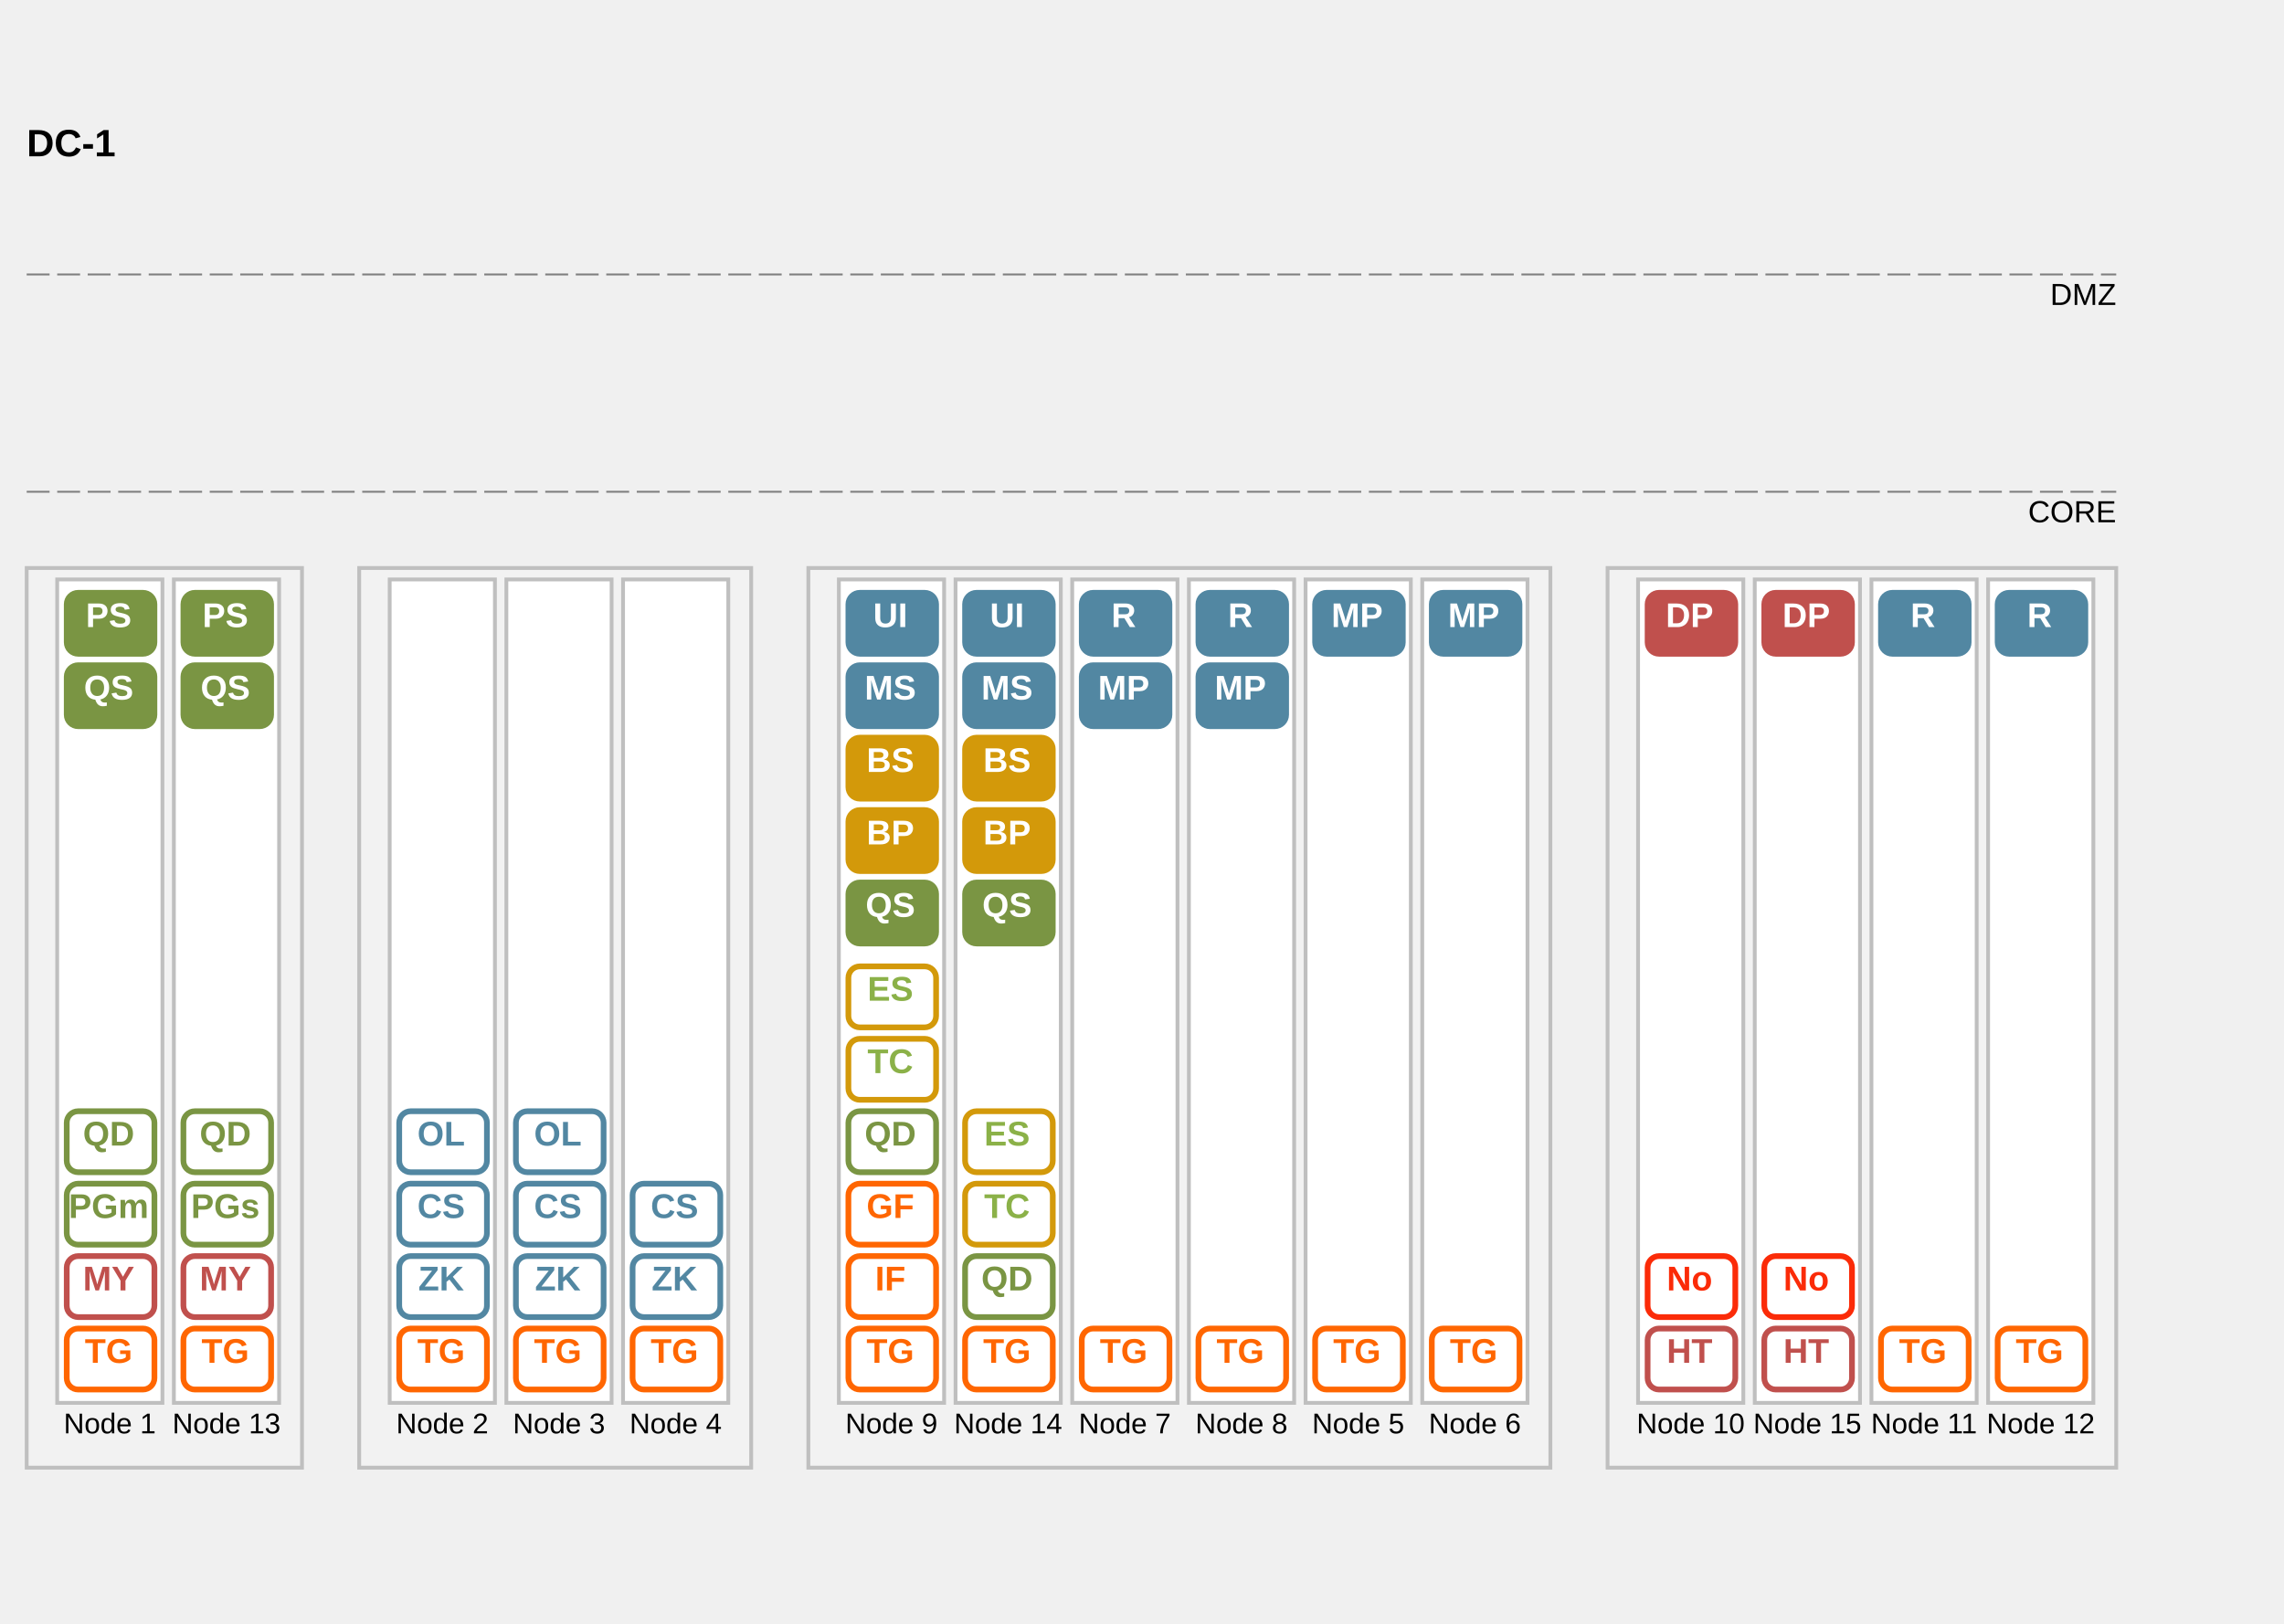
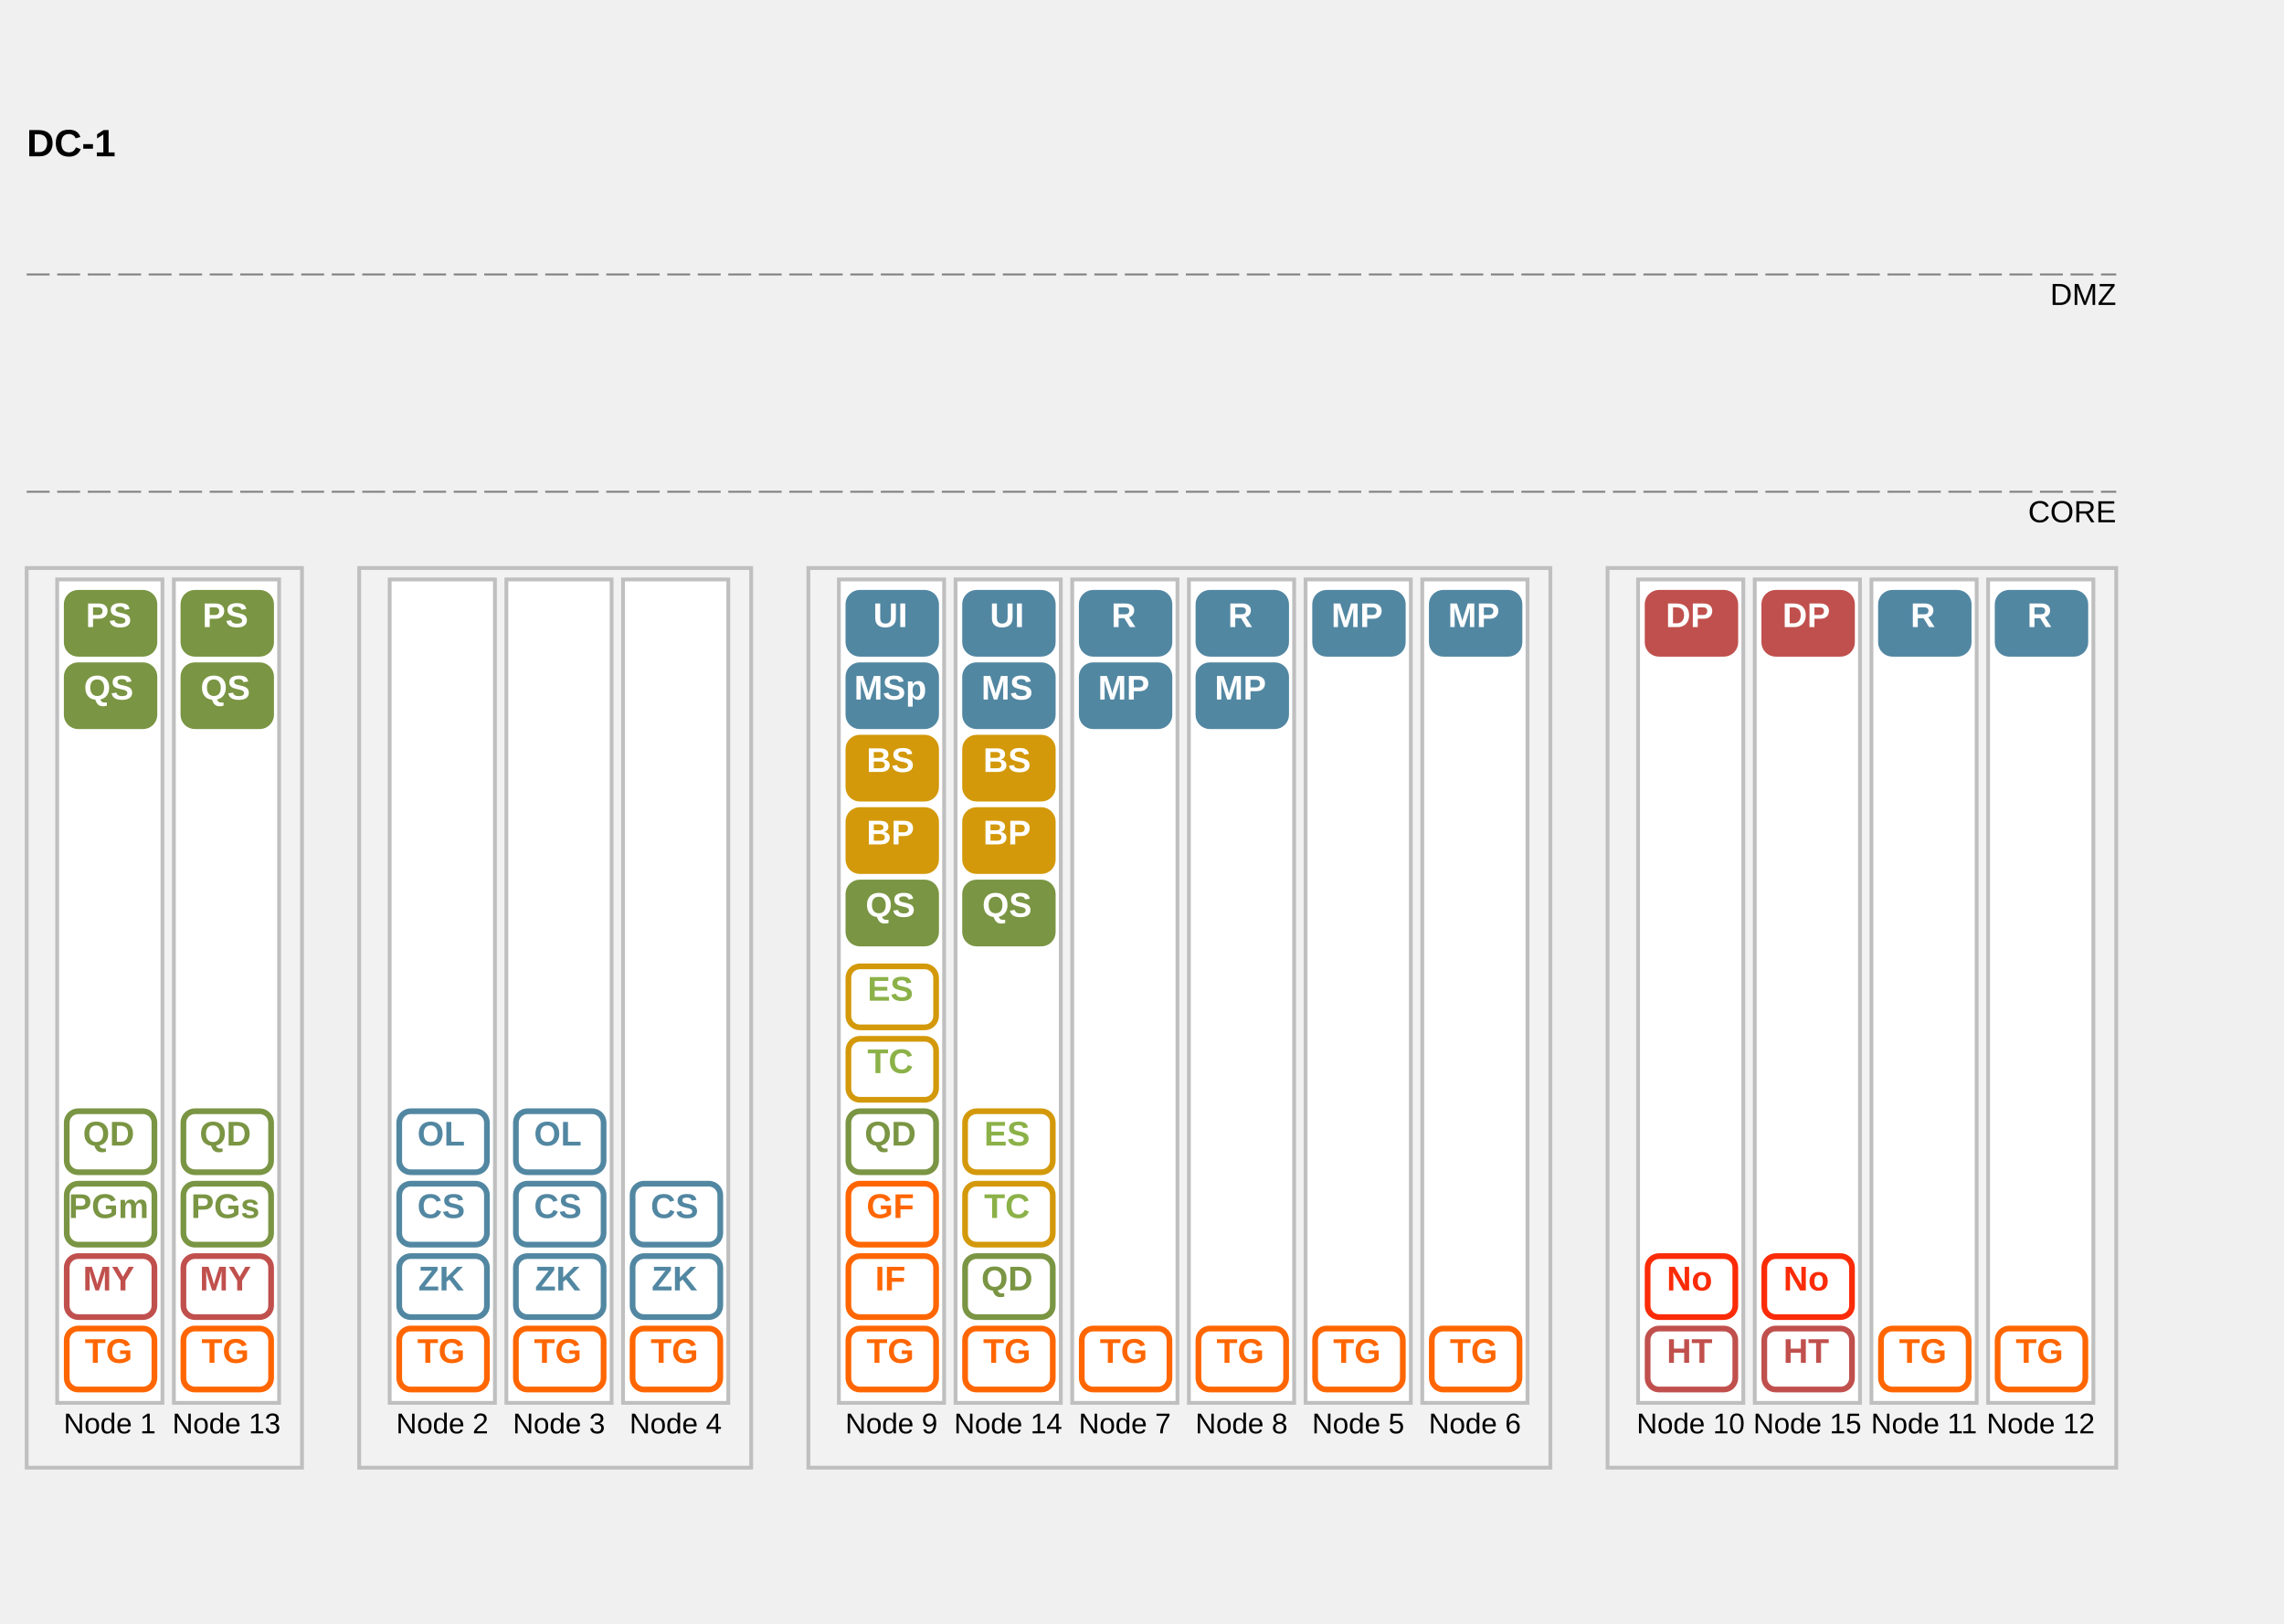
<svg xmlns="http://www.w3.org/2000/svg" xmlns:xlink="http://www.w3.org/1999/xlink" height="426" width="599" xml:space="preserve" version="1.1" id="svg2">
  <symbol id="struct">
    <rect id="compcs2" x="1.5" y="1.5" width="23" height="16" rx="3" style="stroke-width:1.5" />
  </symbol>
  <symbol id="ui">
    <use xlink:href="#struct" style="fill:#5287a2;stroke:#5287a2;" />
    <text id="text1488" x="12.5" y="10.5" style="font-weight:bold;font-size:9px;font-family:Arial;fill:#ffffff;" alignment-baseline="middle" text-anchor="middle">UI</text>
  </symbol>
  <symbol id="ms">
    <use xlink:href="#struct" style="fill:#5287a2;stroke:#5287a2;" />
    <text id="text1488" x="12.5" y="10.5" style="font-weight:bold;font-size:9px;font-family:Arial;fill:#ffffff;" alignment-baseline="middle" text-anchor="middle">MS</text>
  </symbol>
+   <symbol id="msp">
+     <use xlink:href="#struct" style="fill:#5287a2;stroke:#5287a2;" />
+     <text id="text1488" x="12.5" y="10.5" style="font-weight:bold;font-size:9px;font-family:Arial;fill:#ffffff;" alignment-baseline="middle" text-anchor="middle">MSp</text>
+   </symbol>
  <symbol id="r">
    <use xlink:href="#struct" style="fill:#5287a2;stroke:#5287a2;" />
    <text id="text1488" x="12.5" y="10.5" style="font-weight:bold;font-size:9px;font-family:Arial;fill:#ffffff;" alignment-baseline="middle" text-anchor="middle">R</text>
  </symbol>
  <symbol id="mp">
    <use xlink:href="#struct" style="fill:#5287a2;stroke:#5287a2;" />
    <text id="text1488" x="12.5" y="10.5" style="font-weight:bold;font-size:9px;font-family:Arial;fill:#ffffff;" alignment-baseline="middle" text-anchor="middle">MP</text>
  </symbol>
  <symbol id="cs">
    <use xlink:href="#struct" style="fill:#ffffff;stroke:#5287a2;" />
    <text id="text1488" x="12.5" y="10.5" style="font-weight:bold;font-size:9px;font-family:Arial;fill:#5287a2;" alignment-baseline="middle" text-anchor="middle">CS</text>
  </symbol>
  <symbol id="zk">
    <use xlink:href="#struct" style="fill:#ffffff;stroke:#5287a2;" />
    <text id="text1488" x="12.5" y="10.5" style="font-weight:bold;font-size:9px;font-family:Arial;fill:#5287a2;" alignment-baseline="middle" text-anchor="middle">ZK</text>
+   </symbol>
+   <symbol id="zko">
+     <use xlink:href="#struct" style="fill:#ffffff;stroke:#5287a2;" />
+     <text id="text1488" x="12.5" y="10.5" style="font-weight:bold;font-size:9px;font-family:Arial;fill:#5287a2;" alignment-baseline="middle" text-anchor="middle">ZKo</text>
  </symbol>
  <symbol id="ol">
    <use xlink:href="#struct" style="fill:#ffffff;stroke:#5287a2;" />
    <text id="text1488" x="12.5" y="10.5" style="font-weight:bold;font-size:9px;font-family:Arial;fill:#5287a2;" alignment-baseline="middle" text-anchor="middle">OL</text>
  </symbol>
  <symbol id="bp">
    <use xlink:href="#struct" style="fill:#d3990a;stroke:#d3990a;" />
    <text id="text1488" x="12.5" y="10.5" style="font-weight:bold;font-size:9px;font-family:Arial;fill:#ffffff;" alignment-baseline="middle" text-anchor="middle">BP</text>
  </symbol>
  <symbol id="bs">
    <use xlink:href="#struct" style="fill:#d3990a;stroke:#d3990a;" />
    <text id="text1488" x="12.5" y="10.5" style="font-weight:bold;font-size:9px;font-family:Arial;fill:#ffffff;" alignment-baseline="middle" text-anchor="middle">BS</text>
  </symbol>
  <symbol id="nx">
    <use xlink:href="#struct" style="fill:#ffffff;stroke:#d3990a;" />
    <text id="text1488" x="12.5" y="10.5" style="font-weight:bold;font-size:9px;font-family:Arial;fill:#8bb148;" alignment-baseline="middle" text-anchor="middle">NX</text>
  </symbol>
  <symbol id="tc">
    <use xlink:href="#struct" style="fill:#ffffff;stroke:#d3990a;" />
    <text id="text1488" x="12.5" y="10.5" style="font-weight:bold;font-size:9px;font-family:Arial;fill:#8bb148;" alignment-baseline="middle" text-anchor="middle">TC</text>
  </symbol>
  <symbol id="es">
    <use xlink:href="#struct" style="fill:#ffffff;stroke:#d3990a;" />
    <text id="text1488" x="12.5" y="10.5" style="font-weight:bold;font-size:9px;font-family:Arial;fill:#8bb148;" alignment-baseline="middle" text-anchor="middle">ES</text>
  </symbol>
  <symbol id="ps">
    <use xlink:href="#struct" style="fill:#7a9543;stroke:#7a9543;" />
    <text id="text1488" x="12.5" y="10.5" style="font-weight:bold;font-size:9px;font-family:Arial;fill:#ffffff;" alignment-baseline="middle" text-anchor="middle">PS</text>
  </symbol>
  <symbol id="qs">
    <use xlink:href="#struct" style="fill:#7a9543;stroke:#7a9543;" />
    <text id="text1488" x="12.5" y="10.5" style="font-weight:bold;font-size:9px;font-family:Arial;fill:#ffffff;" alignment-baseline="middle" text-anchor="middle">QS</text>
  </symbol>
  <symbol id="qd">
    <use xlink:href="#struct" style="fill:#ffffff;stroke:#7a9543;" />
    <text id="text1488" x="12.5" y="10.5" style="font-weight:bold;font-size:9px;font-family:Arial;fill:#7a9543;" alignment-baseline="middle" text-anchor="middle">QD</text>
  </symbol>
  <symbol id="pg">
    <use xlink:href="#struct" style="fill:#ffffff;stroke:#7a9543;" />
    <text id="text1488" x="12.5" y="10.5" style="font-weight:bold;font-size:9px;font-family:Arial;fill:#7a9543;" alignment-baseline="middle" text-anchor="middle">PG</text>
  </symbol>
  <symbol id="pgm">
    <use xlink:href="#struct" style="fill:#ffffff;stroke:#7a9543;" />
    <text id="text1488" x="12.5" y="10.5" style="font-weight:bold;font-size:9px;font-family:Arial;fill:#7a9543;" alignment-baseline="middle" text-anchor="middle">PGm</text>
  </symbol>
  <symbol id="pgs">
    <use xlink:href="#struct" style="fill:#ffffff;stroke:#7a9543;" />
    <text id="text1488" x="12.5" y="10.5" style="font-weight:bold;font-size:9px;font-family:Arial;fill:#7a9543;" alignment-baseline="middle" text-anchor="middle">PGs</text>
  </symbol>
  <symbol id="dp">
    <use xlink:href="#struct" style="fill:#c0504d;stroke:#c0504d;" />
    <text id="text1488" x="12.5" y="10.5" style="font-weight:bold;font-size:9px;font-family:Arial;fill:#ffffff;" alignment-baseline="middle" text-anchor="middle">DP</text>
  </symbol>
  <symbol id="ht">
    <use xlink:href="#struct" style="fill:#ffffff;stroke:#c0504d;" />
    <text id="text1488" x="12.5" y="10.5" style="font-weight:bold;font-size:9px;font-family:Arial;fill:#c0504d;" alignment-baseline="middle" text-anchor="middle">HT</text>
  </symbol>
  <symbol id="my">
    <use xlink:href="#struct" style="fill:#ffffff;stroke:#c0504d;" />
    <text id="text1488" x="12.5" y="10.5" style="font-weight:bold;font-size:9px;font-family:Arial;fill:#c0504d;" alignment-baseline="middle" text-anchor="middle">MY</text>
  </symbol>
  <symbol id="no">
    <use xlink:href="#struct" style="fill:#ffffff;stroke:#fb2b08;" />
    <text id="text1488" x="12.5" y="10.5" style="font-weight:bold;font-size:9px;font-family:Arial;fill:#fb2b08;" alignment-baseline="middle" text-anchor="middle">No</text>
  </symbol>
  <symbol id="git">
    <use xlink:href="#struct" style="fill:#ffffff;stroke:#fb2b08;" />
    <text id="text1488" x="12.5" y="10.5" style="font-weight:bold;font-size:9px;font-family:Arial;fill:#fb2b08;" alignment-baseline="middle" text-anchor="middle">GIT</text>
  </symbol>
  <symbol id="jnk">
    <use xlink:href="#struct" style="fill:#ffffff;stroke:#fb2b08;" />
    <text id="text1488" x="12.5" y="10.5" style="font-weight:bold;font-size:9px;font-family:Arial;fill:#fb2b08;" alignment-baseline="middle" text-anchor="middle">Jnk</text>
  </symbol>
  <symbol id="mvn">
    <use xlink:href="#struct" style="fill:#ffffff;stroke:#fb2b08;" />
    <text id="text1488" x="12.5" y="10.5" style="font-weight:bold;font-size:9px;font-family:Arial;fill:#fb2b08;" alignment-baseline="middle" text-anchor="middle">Mvn</text>
  </symbol>
  <symbol id="jb">
    <use xlink:href="#struct" style="fill:#ffffff;stroke:#fb2b08;" />
    <text id="text1488" x="12.5" y="10.5" style="font-weight:bold;font-size:9px;font-family:Arial;fill:#fb2b08;" alignment-baseline="middle" text-anchor="middle">JB</text>
  </symbol>
  <symbol id="tg">
    <use xlink:href="#struct" style="fill:#ffffff;stroke:#ff6601;" />
    <text id="text1488" x="12.5" y="10.5" style="font-weight:bold;font-size:9px;font-family:Arial;fill:#ff6601;" alignment-baseline="middle" text-anchor="middle">TG</text>
  </symbol>
  <symbol id="if">
    <use xlink:href="#struct" style="fill:#ffffff;stroke:#ff6601;" />
    <text id="text1488" x="12.5" y="10.5" style="font-weight:bold;font-size:9px;font-family:Arial;fill:#ff6601;" alignment-baseline="middle" text-anchor="middle">IF</text>
  </symbol>
  <symbol id="gf">
    <use xlink:href="#struct" style="fill:#ffffff;stroke:#ff6601;" />
    <text id="text1488" x="12.5" y="10.5" style="font-weight:bold;font-size:9px;font-family:Arial;fill:#ff6601;" alignment-baseline="middle" text-anchor="middle">GF</text>
  </symbol>
  <symbol id="lb">
    <text id="text1488" x="12.5" y="11.5" style="font-weight:bold;font-size:9px;font-family:Arial;fill:#ff6601;text-decoration: underline;" alignment-baseline="middle" text-anchor="middle">LB:</text>
  </symbol>
  <text id="text1488" x="7" y="41" style="font-weight:bold;font-size:10px;font-family:Arial;" text-anchor="start">DC-1</text>
  <line x1="7" y1="72" x2="555" y2="72" style="stroke:#7f7f7f;;stroke-width:0.5;stroke-dasharray:6, 2;stroke-dashoffset:0;" />
  <text id="text1488" x="555" y="80" style="font-weight:normal;font-size:8px;font-family:Arial;" text-anchor="end">DMZ</text>
  <line x1="7" y1="129" x2="555" y2="129" style="stroke:#7f7f7f;;stroke-width:0.5;stroke-dasharray:6, 2;stroke-dashoffset:0;" />
  <text id="text1488" x="555" y="137" style="font-weight:normal;font-size:8px;font-family:Arial;" text-anchor="end">CORE</text>
  <rect id="subnet1" x="7" y="149" width="72.2" height="236" style="fill:#f2f2f2;stroke:#bfbfbf">
                    </rect>
  <rect id="node1" x="15" y="152" width="27.6" height="216" style="fill:#ffffff;stroke:#bfbfbf">
        </rect>
  <text id="nodetext1" x="28.8" y="376" style="font-weight:normal;font-size:7.5px;font-family:Arial;" alignment-baseline="middle" text-anchor="middle">Node 1</text>
  <use xlink:href="#ps" x="16" y="154" />
  <use xlink:href="#qs" x="16" y="173" />
  <use xlink:href="#tg" x="16" y="347" />
  <use xlink:href="#my" x="16" y="328" />
  <use xlink:href="#pgm" x="16" y="309" />
  <use xlink:href="#qd" x="16" y="290" />
  <rect id="node13" x="45.6" y="152" width="27.6" height="216" style="fill:#ffffff;stroke:#bfbfbf">
        </rect>
  <text id="nodetext13" x="59.4" y="376" style="font-weight:normal;font-size:7.5px;font-family:Arial;" alignment-baseline="middle" text-anchor="middle">Node 13</text>
  <use xlink:href="#ps" x="46.6" y="154" />
  <use xlink:href="#qs" x="46.6" y="173" />
  <use xlink:href="#tg" x="46.6" y="347" />
  <use xlink:href="#my" x="46.6" y="328" />
  <use xlink:href="#pgs" x="46.6" y="309" />
  <use xlink:href="#qd" x="46.6" y="290" />
  <rect id="subnet1" x="94.2" y="149" width="102.8" height="236" style="fill:#f2f2f2;stroke:#bfbfbf">
                    </rect>
  <rect id="node2" x="102.2" y="152" width="27.6" height="216" style="fill:#ffffff;stroke:#bfbfbf">
        </rect>
  <text id="nodetext2" x="116" y="376" style="font-weight:normal;font-size:7.5px;font-family:Arial;" alignment-baseline="middle" text-anchor="middle">Node 2</text>
  <use xlink:href="#tg" x="103.2" y="347" />
  <use xlink:href="#zk" x="103.2" y="328" />
  <use xlink:href="#cs" x="103.2" y="309" />
  <use xlink:href="#ol" x="103.2" y="290" />
  <rect id="node3" x="132.8" y="152" width="27.6" height="216" style="fill:#ffffff;stroke:#bfbfbf">
        </rect>
  <text id="nodetext3" x="146.6" y="376" style="font-weight:normal;font-size:7.5px;font-family:Arial;" alignment-baseline="middle" text-anchor="middle">Node 3</text>
  <use xlink:href="#tg" x="133.8" y="347" />
  <use xlink:href="#zk" x="133.8" y="328" />
  <use xlink:href="#cs" x="133.8" y="309" />
  <use xlink:href="#ol" x="133.8" y="290" />
  <rect id="node4" x="163.4" y="152" width="27.6" height="216" style="fill:#ffffff;stroke:#bfbfbf">
        </rect>
  <text id="nodetext4" x="177.2" y="376" style="font-weight:normal;font-size:7.5px;font-family:Arial;" alignment-baseline="middle" text-anchor="middle">Node 4</text>
  <use xlink:href="#tg" x="164.4" y="347" />
  <use xlink:href="#zk" x="164.4" y="328" />
  <use xlink:href="#cs" x="164.4" y="309" />
  <rect id="subnet1" x="212" y="149" width="194.6" height="236" style="fill:#f2f2f2;stroke:#bfbfbf">
                    </rect>
  <rect id="node9" x="220" y="152" width="27.6" height="216" style="fill:#ffffff;stroke:#bfbfbf">
        </rect>
  <text id="nodetext9" x="233.8" y="376" style="font-weight:normal;font-size:7.5px;font-family:Arial;" alignment-baseline="middle" text-anchor="middle">Node 9</text>
  <use xlink:href="#ui" x="221" y="154" />
-   <use xlink:href="#ms" x="221" y="173" />
+   <use xlink:href="#msp" x="221" y="173" />
  <use xlink:href="#bs" x="221" y="192" />
  <use xlink:href="#bp" x="221" y="211" />
  <use xlink:href="#qs" x="221" y="230" />
  <use xlink:href="#tg" x="221" y="347" />
  <use xlink:href="#if" x="221" y="328" />
  <use xlink:href="#gf" x="221" y="309" />
  <use xlink:href="#qd" x="221" y="290" />
  <use xlink:href="#tc" x="221" y="271" />
  <use xlink:href="#es" x="221" y="252" />
  <rect id="node14" x="250.6" y="152" width="27.6" height="216" style="fill:#ffffff;stroke:#bfbfbf">
        </rect>
  <text id="nodetext14" x="264.4" y="376" style="font-weight:normal;font-size:7.5px;font-family:Arial;" alignment-baseline="middle" text-anchor="middle">Node 14</text>
  <use xlink:href="#ui" x="251.6" y="154" />
  <use xlink:href="#ms" x="251.6" y="173" />
  <use xlink:href="#bs" x="251.6" y="192" />
  <use xlink:href="#bp" x="251.6" y="211" />
  <use xlink:href="#qs" x="251.6" y="230" />
  <use xlink:href="#tg" x="251.6" y="347" />
  <use xlink:href="#qd" x="251.6" y="328" />
  <use xlink:href="#tc" x="251.6" y="309" />
  <use xlink:href="#es" x="251.6" y="290" />
  <rect id="node7" x="281.2" y="152" width="27.6" height="216" style="fill:#ffffff;stroke:#bfbfbf">
        </rect>
  <text id="nodetext7" x="295" y="376" style="font-weight:normal;font-size:7.5px;font-family:Arial;" alignment-baseline="middle" text-anchor="middle">Node 7</text>
  <use xlink:href="#r" x="282.2" y="154" />
  <use xlink:href="#mp" x="282.2" y="173" />
  <use xlink:href="#tg" x="282.2" y="347" />
  <rect id="node8" x="311.8" y="152" width="27.6" height="216" style="fill:#ffffff;stroke:#bfbfbf">
        </rect>
  <text id="nodetext8" x="325.6" y="376" style="font-weight:normal;font-size:7.5px;font-family:Arial;" alignment-baseline="middle" text-anchor="middle">Node 8</text>
  <use xlink:href="#r" x="312.8" y="154" />
  <use xlink:href="#mp" x="312.8" y="173" />
  <use xlink:href="#tg" x="312.8" y="347" />
  <rect id="node5" x="342.4" y="152" width="27.6" height="216" style="fill:#ffffff;stroke:#bfbfbf">
        </rect>
  <text id="nodetext5" x="356.2" y="376" style="font-weight:normal;font-size:7.5px;font-family:Arial;" alignment-baseline="middle" text-anchor="middle">Node 5</text>
  <use xlink:href="#mp" x="343.4" y="154" />
  <use xlink:href="#tg" x="343.4" y="347" />
  <rect id="node6" x="373" y="152" width="27.6" height="216" style="fill:#ffffff;stroke:#bfbfbf">
        </rect>
  <text id="nodetext6" x="386.8" y="376" style="font-weight:normal;font-size:7.5px;font-family:Arial;" alignment-baseline="middle" text-anchor="middle">Node 6</text>
  <use xlink:href="#mp" x="374" y="154" />
  <use xlink:href="#tg" x="374" y="347" />
  <rect id="subnet1" x="421.6" y="149" width="133.4" height="236" style="fill:#f2f2f2;stroke:#bfbfbf">
                    </rect>
  <rect id="node10" x="429.6" y="152" width="27.6" height="216" style="fill:#ffffff;stroke:#bfbfbf">
        </rect>
  <text id="nodetext10" x="443.4" y="376" style="font-weight:normal;font-size:7.5px;font-family:Arial;" alignment-baseline="middle" text-anchor="middle">Node 10</text>
  <use xlink:href="#dp" x="430.6" y="154" />
  <use xlink:href="#ht" x="430.6" y="347" />
  <use xlink:href="#no" x="430.6" y="328" />
  <rect id="node15" x="460.2" y="152" width="27.6" height="216" style="fill:#ffffff;stroke:#bfbfbf">
        </rect>
  <text id="nodetext15" x="474" y="376" style="font-weight:normal;font-size:7.5px;font-family:Arial;" alignment-baseline="middle" text-anchor="middle">Node 15</text>
  <use xlink:href="#dp" x="461.2" y="154" />
  <use xlink:href="#ht" x="461.2" y="347" />
  <use xlink:href="#no" x="461.2" y="328" />
  <rect id="node11" x="490.8" y="152" width="27.6" height="216" style="fill:#ffffff;stroke:#bfbfbf">
        </rect>
  <text id="nodetext11" x="504.6" y="376" style="font-weight:normal;font-size:7.5px;font-family:Arial;" alignment-baseline="middle" text-anchor="middle">Node 11</text>
  <use xlink:href="#r" x="491.8" y="154" />
  <use xlink:href="#tg" x="491.8" y="347" />
  <rect id="node12" x="521.4" y="152" width="27.6" height="216" style="fill:#ffffff;stroke:#bfbfbf">
        </rect>
  <text id="nodetext12" x="535.2" y="376" style="font-weight:normal;font-size:7.5px;font-family:Arial;" alignment-baseline="middle" text-anchor="middle">Node 12</text>
  <use xlink:href="#r" x="522.4" y="154" />
  <use xlink:href="#tg" x="522.4" y="347" />
</svg>
